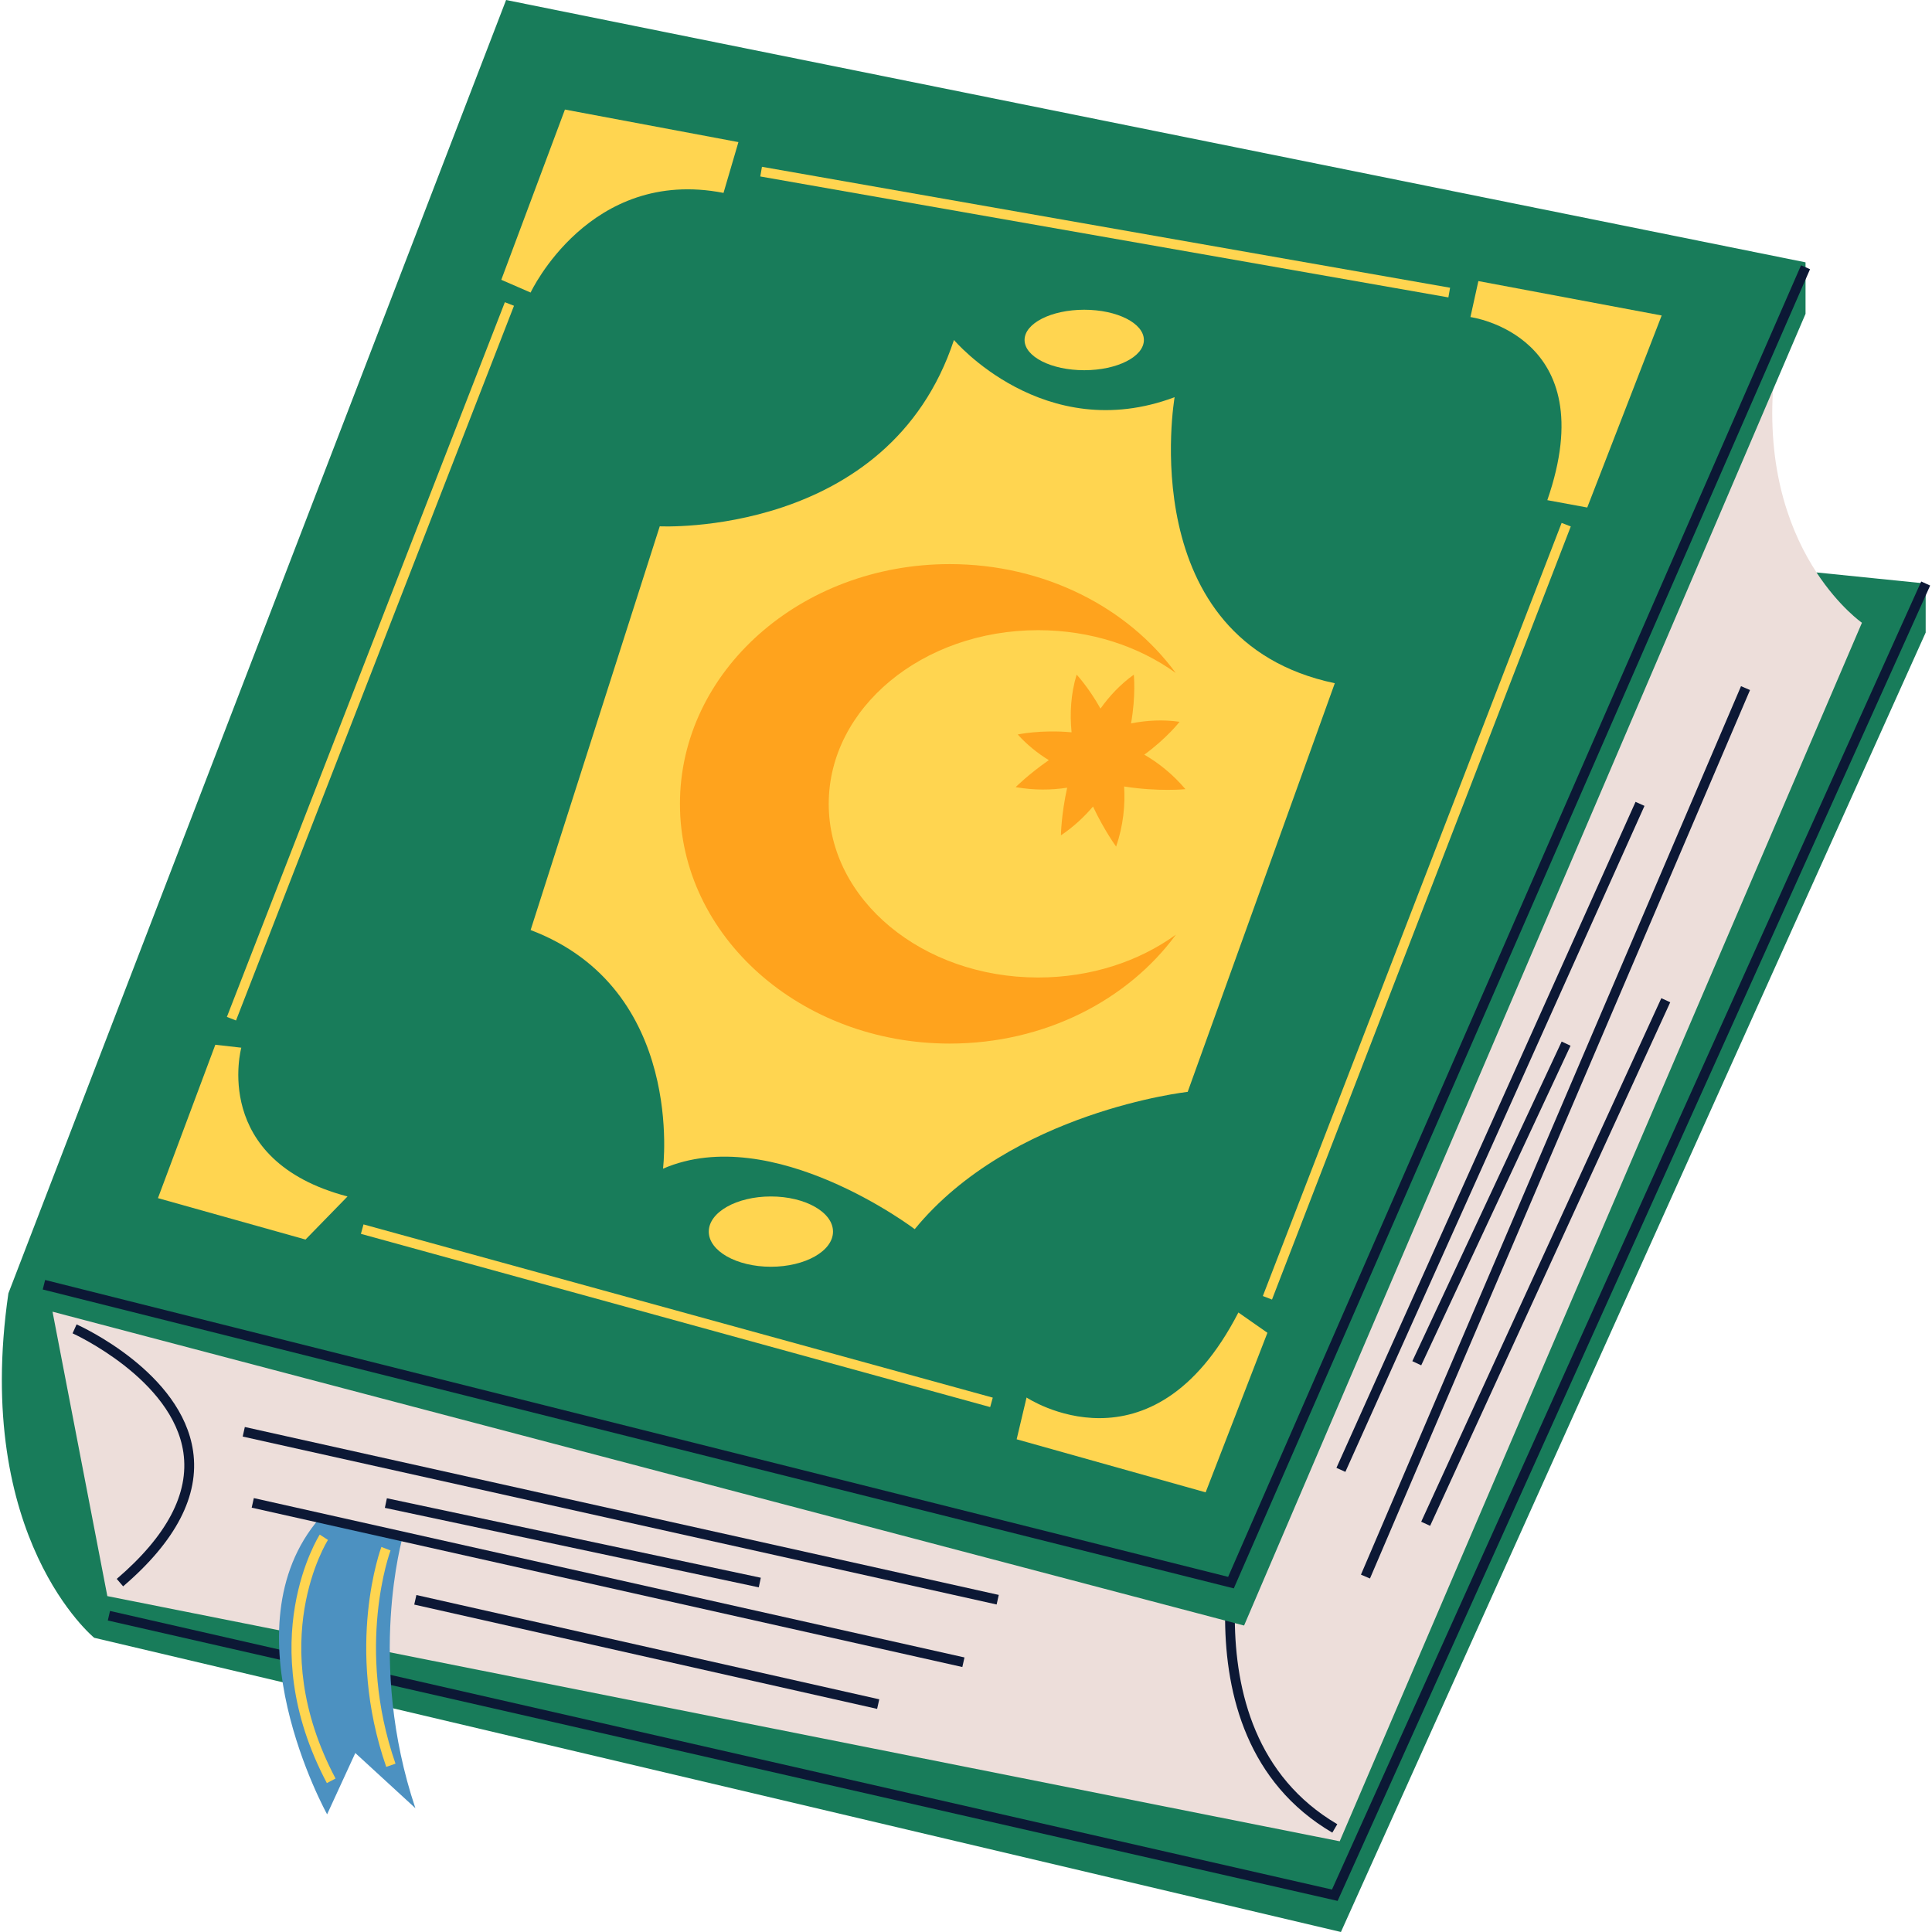
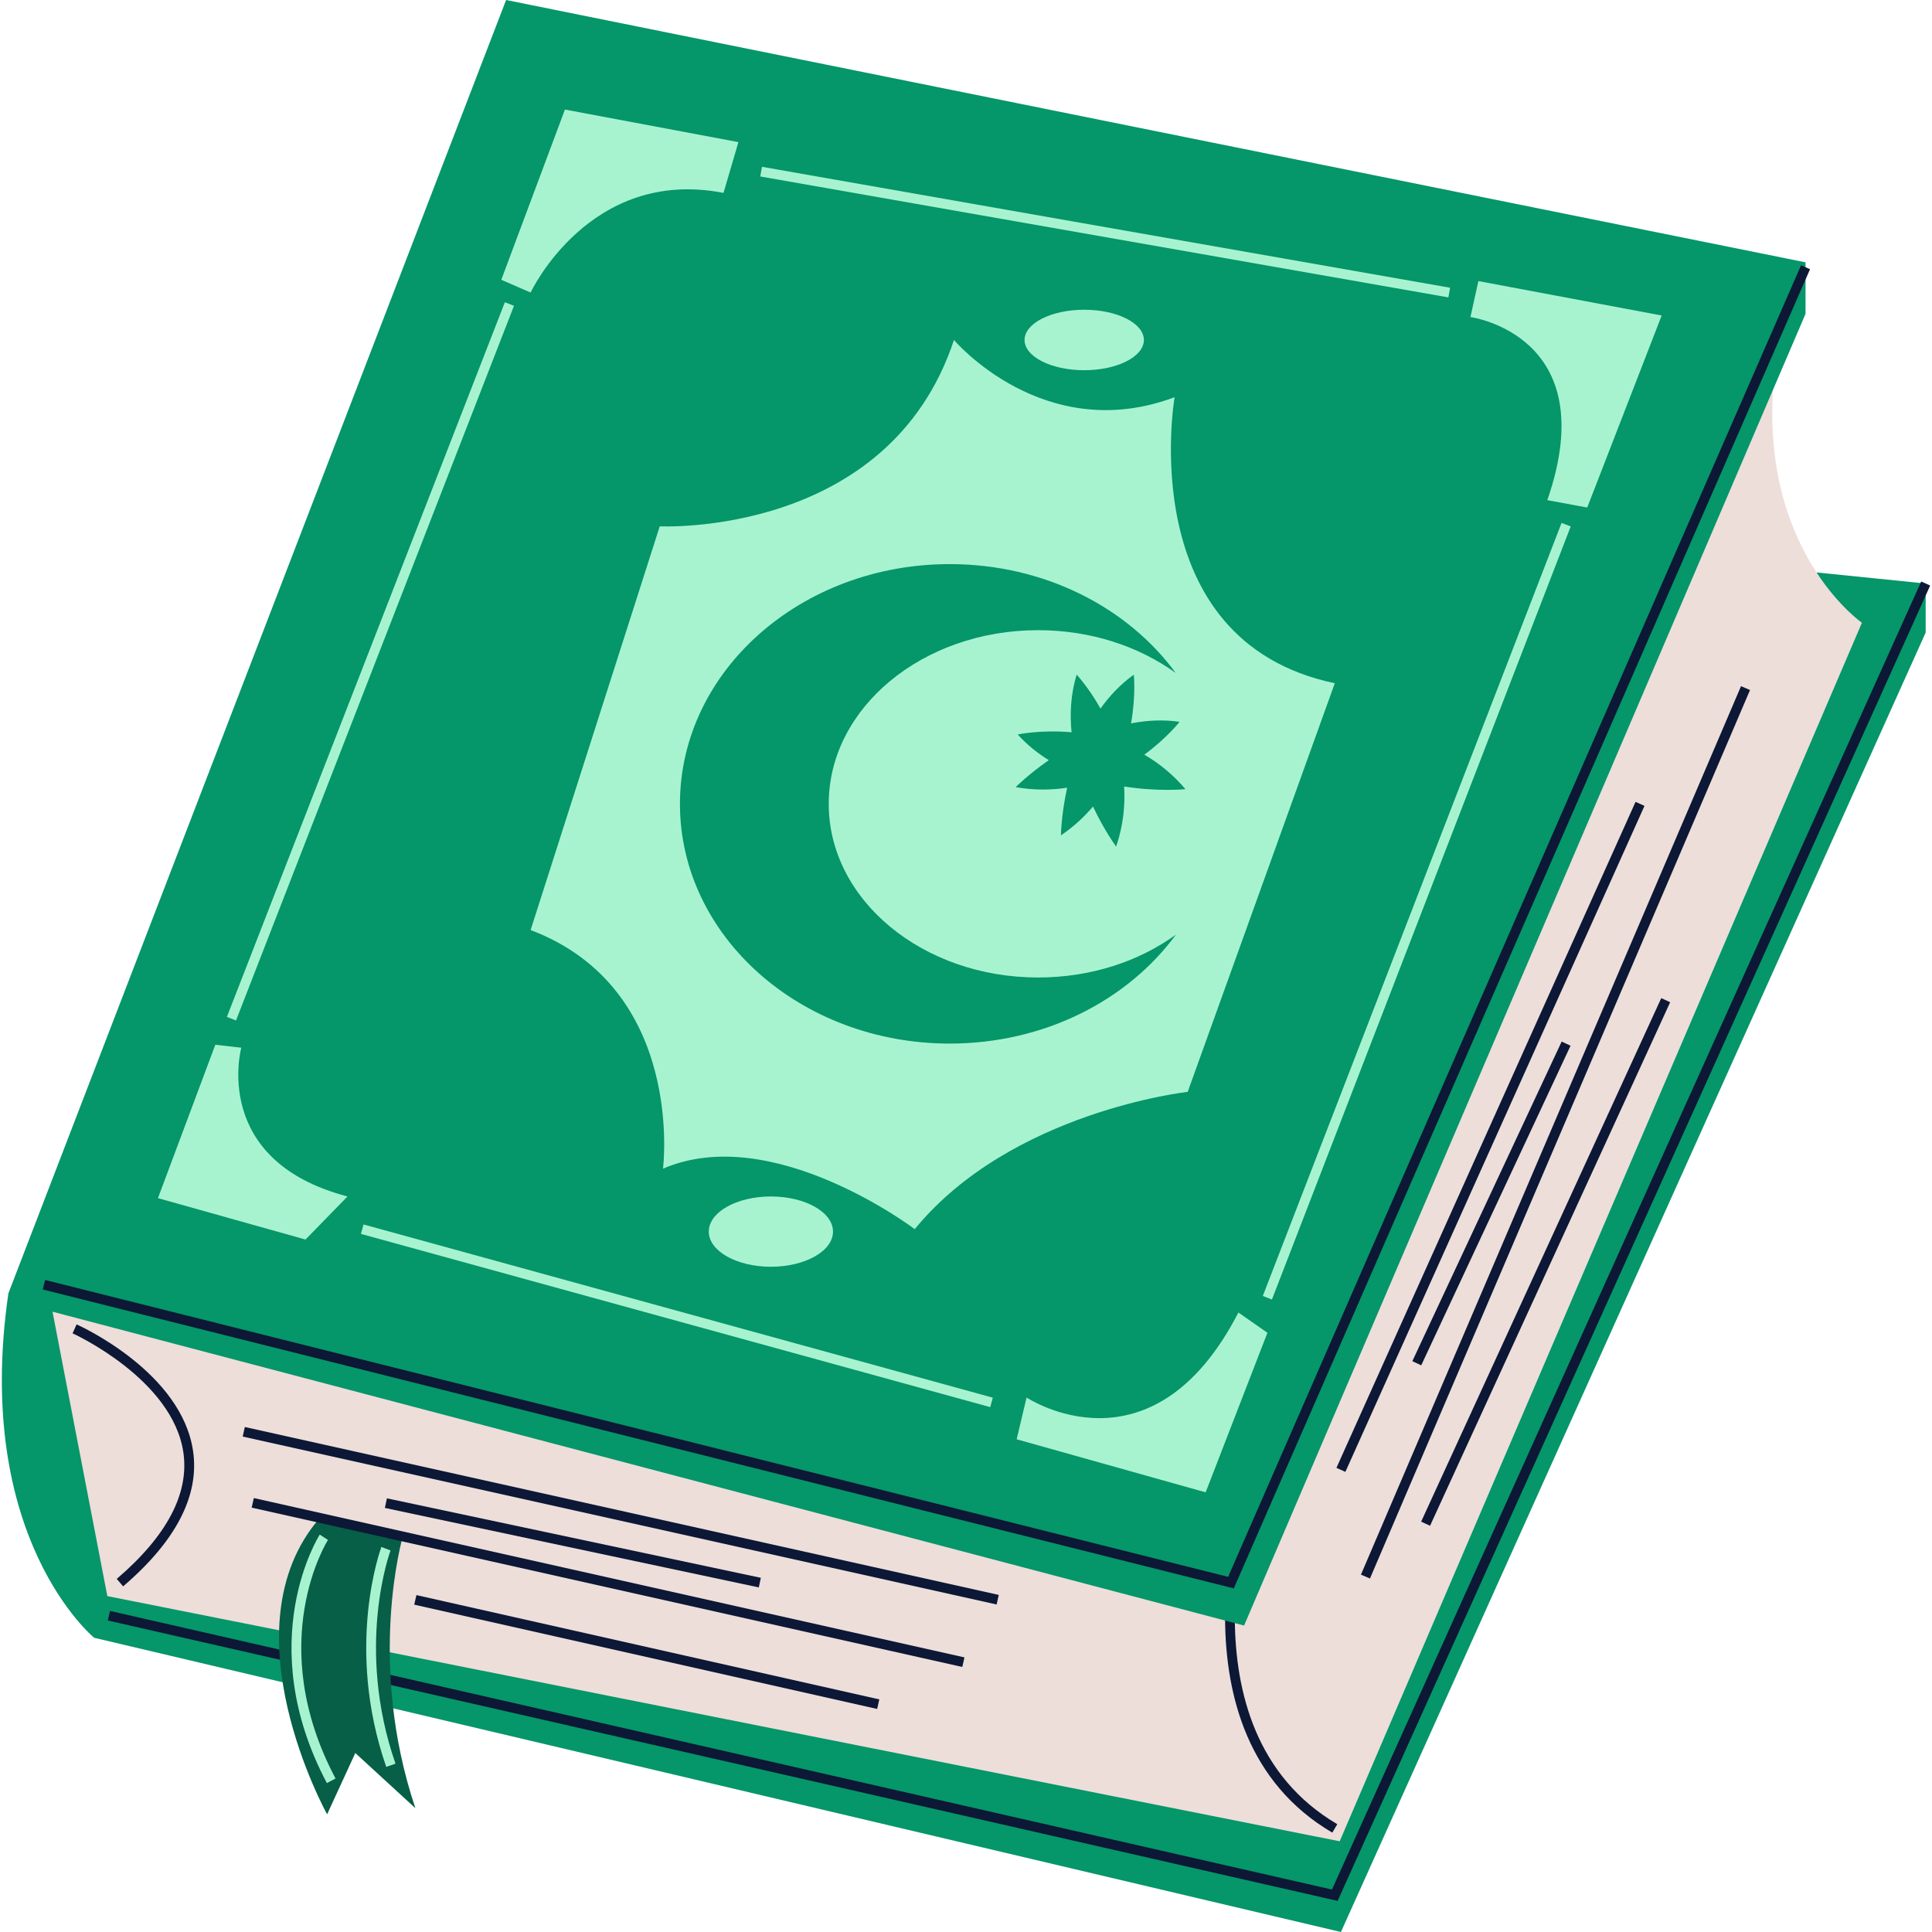
- <svg xmlns="http://www.w3.org/2000/svg" version="1.1" id="Layer_1" x="0px" y="0px" viewBox="0 0 512 512" style="enable-background:new 0 0 512 512;" xml:space="preserve">
+ <svg xmlns="http://www.w3.org/2000/svg" version="1.1" width="512" height="512" x="0" y="0" viewBox="0 0 512 512" style="enable-background:new 0 0 512 512" xml:space="preserve" class="">
  <g>
-     <g>
-       <path style="fill:#EDDEDA;" d="M481.398,151.703c-6.497-9.929-12.943-25.73-11.539-48.393l-220.603,42.234L8.72,344.798    l15.594,83.385l329.421,68.873l148.142-338.084L481.398,151.703z" />
-       <g>
-         <path style="fill:#0C1835;" d="M332.551,392.956l-2.464-0.826c-0.225,0.669-21.907,67.158,22.99,93.54l1.317-2.241     C311.318,458.117,332.334,393.605,332.551,392.956z" />
-         <path style="fill:#0C1835;" d="M20.298,350.977l-1.064,2.371c0.265,0.119,26.551,12.108,29.367,31.61     c1.565,10.834-4.377,22.094-17.66,33.466l1.69,1.975c14.004-11.99,20.241-24.038,18.542-35.812     C48.155,363.684,21.433,351.486,20.298,350.977z" />
-       </g>
-     </g>
-     <g>
-       <path style="fill:#187C5A;" d="M510.324,154.64v12.995L355.36,512L24.964,434.03c0,0-32.175-26.302-22.741-91.277L134.121,0    l344.365,69.523v13.645l-8.628,20.142L329.695,430.782L13.918,347.614l14.528,75.371l326.589,64.975l138.396-322.924    c0,0-6.029-4.184-12.033-13.333L510.324,154.64z" />
-       <g>
-         <path style="fill:#FFD550;" d="M314.751,289.354l38.985-108.292c-53.712-11.263-42.451-75.803-42.451-75.803     c-34.654,12.995-58.477-15.161-58.477-15.161c-17.327,52.412-77.968,49.382-77.968,49.382l-34.221,106.991     c41.15,15.594,35.086,63.242,35.086,63.242c29.022-12.561,66.708,16.027,66.708,16.027     C267.97,294.552,314.751,289.354,314.751,289.354z" />
-         <path style="fill:#FFD550;" d="M391.785,74.487l-2.105,9.538c0,0,35.528,4.782,20.376,48.523l10.579,1.949l19.726-50.888     L391.785,74.487z" />
-         <path style="fill:#FFD550;" d="M272.049,370.355l-2.624,11.071l50.082,14.061l16.373-42.285l-7.693-5.379     C305.213,392.447,272.049,370.355,272.049,370.355z" />
-         <path style="fill:#FFD550;" d="M63.949,277.65l-6.887-0.78l-15.204,40.648l39.089,10.968h0.025l11.124-11.41     C55.71,307.538,63.949,277.65,63.949,277.65z" />
-         <path style="fill:#FFD550;" d="M191.74,51.122l3.95-13.462l-45.976-8.629l-16.868,45.118l7.771,3.379     C140.619,77.528,156.213,44.183,191.74,51.122z" />
-         <rect x="178.088" y="262.211" transform="matrix(0.2654 -0.9641 0.9641 0.2654 -204.4186 429.0887)" style="fill:#FFD550;" width="2.598" height="172.973" />
-         <rect x="-3.443" y="173.976" transform="matrix(0.3625 -0.932 0.932 0.3625 -100.7725 203.2206)" style="fill:#FFD550;" width="203.224" height="2.598" />
-         <rect x="291.576" y="-31.073" transform="matrix(0.1731 -0.9849 0.9849 0.1731 181.6094 339.3159)" style="fill:#FFD550;" width="2.6" height="185.156" />
-         <rect x="265.63" y="240.19" transform="matrix(0.3605 -0.9328 0.9328 0.3605 14.8583 504.6496)" style="fill:#FFD550;" width="219.64" height="2.599" />
-         <ellipse style="fill:#FFD550;" cx="204.294" cy="326.39" rx="16.461" ry="9.313" />
-         <path style="fill:#FFD550;" d="M303.141,90.099c0-4.426-7.079-8.014-15.81-8.014c-8.732,0-15.811,3.588-15.811,8.014     c0,4.425,7.079,8.013,15.811,8.013C296.063,98.112,303.141,94.524,303.141,90.099z" />
-       </g>
-       <g>
-         <g>
-           <path style="fill:#FFA31D;" d="M219.621,213.041c0-25.424,24.844-46.037,55.487-46.037c13.972,0,26.727,4.291,36.469,11.335      c-12.727-17.366-34.788-28.845-59.893-28.845c-39.485,0-71.49,28.439-71.49,63.547c0,35.077,32.005,63.517,71.49,63.517      c25.105,0,47.194-11.48,59.952-28.874c-9.743,7.074-22.525,11.364-36.528,11.364      C244.465,259.047,219.621,238.466,219.621,213.041z" />
-           <path style="fill:#FFA31D;" d="M303.252,199.995c6.01-4.397,9.346-8.711,9.346-8.711c-4.437-0.634-8.76-0.382-12.861,0.424      c1.32-7.414,0.734-12.915,0.734-12.915c-3.559,2.561-6.461,5.653-8.829,8.991c-3.166-5.646-6.32-9-6.32-9      c-1.57,5.156-1.825,10.34-1.346,15.283c-8.204-0.742-14.27,0.579-14.27,0.579c2.476,2.743,5.278,4.978,8.237,6.803      c-5.449,3.787-8.779,7.15-8.779,7.15c4.893,0.857,9.453,0.798,13.647,0.148c-1.596,7.231-1.655,12.628-1.655,12.628      c3.411-2.294,6.17-4.901,8.5-7.638c3.05,6.459,6.133,10.618,6.133,10.618c1.911-5.635,2.415-10.978,2.119-15.926      c9.108,1.432,16.249,0.712,16.249,0.712C310.796,205.173,307.07,202.215,303.252,199.995z" />
-         </g>
-       </g>
-       <polygon style="fill:#0C1835;" points="326.969,420.939 11.328,341.727 11.96,339.207 325.469,417.883 477.296,70.302     479.677,71.343   " />
-       <polygon style="fill:#0C1835;" points="354.483,503.758 353.446,503.52 28.573,429.449 29.152,426.916 352.988,500.75     509.139,154.105 511.51,155.174   " />
-     </g>
-     <g>
-       <path style="fill:#4C91C1;" d="M84.74,402.278l21.996,4.932c0,0-9.651,33.318,3.344,71.978l-15.919-14.619l-7.472,16.244    C86.69,480.812,59.35,431.601,84.74,402.278z" />
-       <g>
-         <rect x="150.527" y="358.197" transform="matrix(0.2079 -0.9781 0.9781 0.2079 -279.6577 472.3598)" style="fill:#0C1835;" width="2.6" height="101.311" />
-         <rect x="163.198" y="299.358" transform="matrix(0.2174 -0.9761 0.9761 0.2174 -263.3653 474.9221)" style="fill:#0C1835;" width="2.598" height="204.694" />
-         <rect x="170.117" y="374.906" transform="matrix(0.2198 -0.9755 0.9755 0.2198 -293.3348 508.7773)" style="fill:#0C1835;" width="2.599" height="125.747" />
-         <rect x="298.254" y="299.974" transform="matrix(0.4097 -0.9122 0.9122 0.4097 -41.6631 538.1642)" style="fill:#0C1835;" width="193.481" height="2.599" />
-         <rect x="348.49" y="317.608" transform="matrix(0.4233 -0.906 0.906 0.4233 -60.9849 542.0143)" style="fill:#0C1835;" width="93.489" height="2.599" />
-         <rect x="284.166" y="298.758" transform="matrix(0.3933 -0.9194 0.9194 0.3933 -25.7742 561.0572)" style="fill:#0C1835;" width="256.093" height="2.598" />
-         <rect x="333.295" y="333.157" transform="matrix(0.4169 -0.909 0.909 0.4169 -65.1568 567.3469)" style="fill:#0C1835;" width="152.637" height="2.6" />
-         <rect x="159.838" y="322.911" transform="matrix(0.2188 -0.9758 0.9758 0.2188 -283.3698 484.8651)" style="fill:#0C1835;" width="2.599" height="193" />
-       </g>
-       <path style="fill:#FFD550;" d="M86.625,472.541c-19.836-37.494-2.072-65.579-1.89-65.859l2.179,1.417    c-0.173,0.266-17.085,27.137,2.008,63.226L86.625,472.541z" />
-       <path style="fill:#FFD550;" d="M102.356,468.244c-11.073-31.916-1.386-58.024-1.287-58.284l2.429,0.925    c-0.095,0.253-9.437,25.524,1.312,56.506L102.356,468.244z" />
-     </g>
+     <path d="M481.398 151.703c-6.497-9.929-12.943-25.73-11.539-48.393l-220.603 42.234L8.72 344.798l15.594 83.385 329.421 68.873 148.142-338.084-20.479-7.269z" style="" fill="#eddeda" data-original="#eddeda" class="" />
+     <path d="m332.551 392.956-2.464-.826c-.225.669-21.907 67.158 22.99 93.54l1.317-2.241c-43.076-25.312-22.06-89.824-21.843-90.473zM20.298 350.977l-1.064 2.371c.265.119 26.551 12.108 29.367 31.61 1.565 10.834-4.377 22.094-17.66 33.466l1.69 1.975c14.004-11.99 20.241-24.038 18.542-35.812-3.018-20.903-29.74-33.101-30.875-33.61z" style="" fill="#0c1835" data-original="#0c1835" class="" />
+     <path d="M510.324 154.64v12.995L355.36 512 24.964 434.03s-32.175-26.302-22.741-91.277L134.121 0l344.365 69.523v13.645l-8.628 20.142-140.163 327.472-315.777-83.168 14.528 75.371 326.589 64.975 138.396-322.924s-6.029-4.184-12.033-13.333l28.926 2.937z" style="" fill="#059669" data-original="#187c5a" class="" opacity="1" />
+     <path d="m314.751 289.354 38.985-108.292c-53.712-11.263-42.451-75.803-42.451-75.803-34.654 12.995-58.477-15.161-58.477-15.161-17.327 52.412-77.968 49.382-77.968 49.382l-34.221 106.991c41.15 15.594 35.086 63.242 35.086 63.242 29.022-12.561 66.708 16.027 66.708 16.027 25.557-31.188 72.338-36.386 72.338-36.386zM391.785 74.487l-2.105 9.538s35.528 4.782 20.376 48.523l10.579 1.949 19.726-50.888-48.576-9.122zM272.049 370.355l-2.624 11.071 50.082 14.061 16.373-42.285-7.693-5.379c-22.974 44.624-56.138 22.532-56.138 22.532zM63.949 277.65l-6.887-.78-15.204 40.648 39.089 10.968h.025l11.124-11.41c-36.386-9.538-28.147-39.426-28.147-39.426zM191.74 51.122l3.95-13.462-45.976-8.629-16.868 45.118 7.771 3.379c.002 0 15.596-33.345 51.123-26.406z" style="" fill="#a7f3d0" data-original="#ffd550" class="" opacity="1" />
+     <path d="M178.088 262.211h2.598v172.973h-2.598z" style="" transform="rotate(-74.609 179.383 348.705)" fill="#a7f3d0" data-original="#ffd550" class="" opacity="1" />
+     <path d="M-3.443 173.976h203.224v2.598H-3.443z" style="" transform="rotate(-68.746 98.162 175.269)" fill="#a7f3d0" data-original="#ffd550" class="" opacity="1" />
+     <path d="M291.576-31.073h2.6v185.156h-2.6z" style="" transform="rotate(-80.032 292.882 61.503)" fill="#a7f3d0" data-original="#ffd550" class="" opacity="1" />
+     <path d="M265.63 240.19h219.64v2.599H265.63z" style="" transform="rotate(-68.87 375.444 241.48)" fill="#a7f3d0" data-original="#ffd550" class="" opacity="1" />
+     <ellipse cx="204.294" cy="326.39" rx="16.461" ry="9.313" style="" fill="#a7f3d0" data-original="#ffd550" class="" opacity="1" />
+     <path d="M303.141 90.099c0-4.426-7.079-8.014-15.81-8.014-8.732 0-15.811 3.588-15.811 8.014 0 4.425 7.079 8.013 15.811 8.013s15.81-3.588 15.81-8.013z" style="" fill="#a7f3d0" data-original="#ffd550" class="" opacity="1" />
+     <path d="M219.621 213.041c0-25.424 24.844-46.037 55.487-46.037 13.972 0 26.727 4.291 36.469 11.335-12.727-17.366-34.788-28.845-59.893-28.845-39.485 0-71.49 28.439-71.49 63.547 0 35.077 32.005 63.517 71.49 63.517 25.105 0 47.194-11.48 59.952-28.874-9.743 7.074-22.525 11.364-36.528 11.364-30.643-.001-55.487-20.582-55.487-46.007z" style="" fill="#059669" data-original="#ffa31d" class="" opacity="1" />
+     <path d="M303.252 199.995c6.01-4.397 9.346-8.711 9.346-8.711-4.437-.634-8.76-.382-12.861.424 1.32-7.414.734-12.915.734-12.915-3.559 2.561-6.461 5.653-8.829 8.991-3.166-5.646-6.32-9-6.32-9-1.57 5.156-1.825 10.34-1.346 15.283-8.204-.742-14.27.579-14.27.579 2.476 2.743 5.278 4.978 8.237 6.803-5.449 3.787-8.779 7.15-8.779 7.15 4.893.857 9.453.798 13.647.148-1.596 7.231-1.655 12.628-1.655 12.628 3.411-2.294 6.17-4.901 8.5-7.638 3.05 6.459 6.133 10.618 6.133 10.618 1.911-5.635 2.415-10.978 2.119-15.926 9.108 1.432 16.249.712 16.249.712a41.588 41.588 0 0 0-10.905-9.146z" style="" fill="#059669" data-original="#ffa31d" class="" opacity="1" />
+     <path d="M326.969 420.939 11.328 341.727l.632-2.52 313.509 78.676L477.296 70.302l2.381 1.041z" style="" fill="#0c1835" data-original="#0c1835" class="" />
+     <path d="m354.483 503.758-1.037-.238-324.873-74.071.579-2.533 323.836 73.834 156.151-346.645 2.371 1.069z" style="" fill="#0c1835" data-original="#0c1835" class="" />
+     <path d="m84.74 402.278 21.996 4.932s-9.651 33.318 3.344 71.978l-15.919-14.619-7.472 16.244c.001-.001-27.339-49.212-1.949-78.535z" style="" fill="#065f46" data-original="#4c91c1" class="" opacity="1" />
+     <path d="M150.527 358.197h2.6v101.311h-2.6z" style="" transform="rotate(-78 151.836 408.874)" fill="#0c1835" data-original="#0c1835" class="" />
+     <path d="M163.198 299.358h2.598v204.694h-2.598z" style="" transform="rotate(-77.444 164.488 401.694)" fill="#0c1835" data-original="#0c1835" class="" />
+     <path d="M170.117 374.906h2.599v125.747h-2.599z" style="" transform="rotate(-77.302 171.425 437.8)" fill="#0c1835" data-original="#0c1835" class="" />
+     <path d="M298.254 299.974h193.481v2.599H298.254z" style="" transform="rotate(-65.814 394.998 301.283)" fill="#0c1835" data-original="#0c1835" class="" />
+     <path d="M348.49 317.608h93.489v2.599H348.49z" style="" transform="rotate(-64.957 395.255 318.906)" fill="#0c1835" data-original="#0c1835" class="" />
+     <path d="M284.166 298.758h256.093v2.598H284.166z" style="" transform="rotate(-66.84 412.235 300.062)" fill="#0c1835" data-original="#0c1835" class="" />
+     <path d="M333.295 333.157h152.637v2.6H333.295z" style="" transform="rotate(-65.362 409.592 334.442)" fill="#0c1835" data-original="#0c1835" class="" />
+     <path d="M159.838 322.911h2.599v193h-2.599z" style="" transform="rotate(-77.362 161.122 419.393)" fill="#0c1835" data-original="#0c1835" class="" />
+     <path d="M86.625 472.541c-19.836-37.494-2.072-65.579-1.89-65.859l2.179 1.417c-.173.266-17.085 27.137 2.008 63.226l-2.297 1.216zM102.356 468.244c-11.073-31.916-1.386-58.024-1.287-58.284l2.429.925c-.095.253-9.437 25.524 1.312 56.506l-2.454.853z" style="" fill="#a7f3d0" data-original="#ffd550" class="" opacity="1" />
  </g>
-   <g>
- </g>
-   <g>
- </g>
-   <g>
- </g>
-   <g>
- </g>
-   <g>
- </g>
-   <g>
- </g>
-   <g>
- </g>
-   <g>
- </g>
-   <g>
- </g>
-   <g>
- </g>
-   <g>
- </g>
-   <g>
- </g>
-   <g>
- </g>
-   <g>
- </g>
-   <g>
- </g>
</svg>
